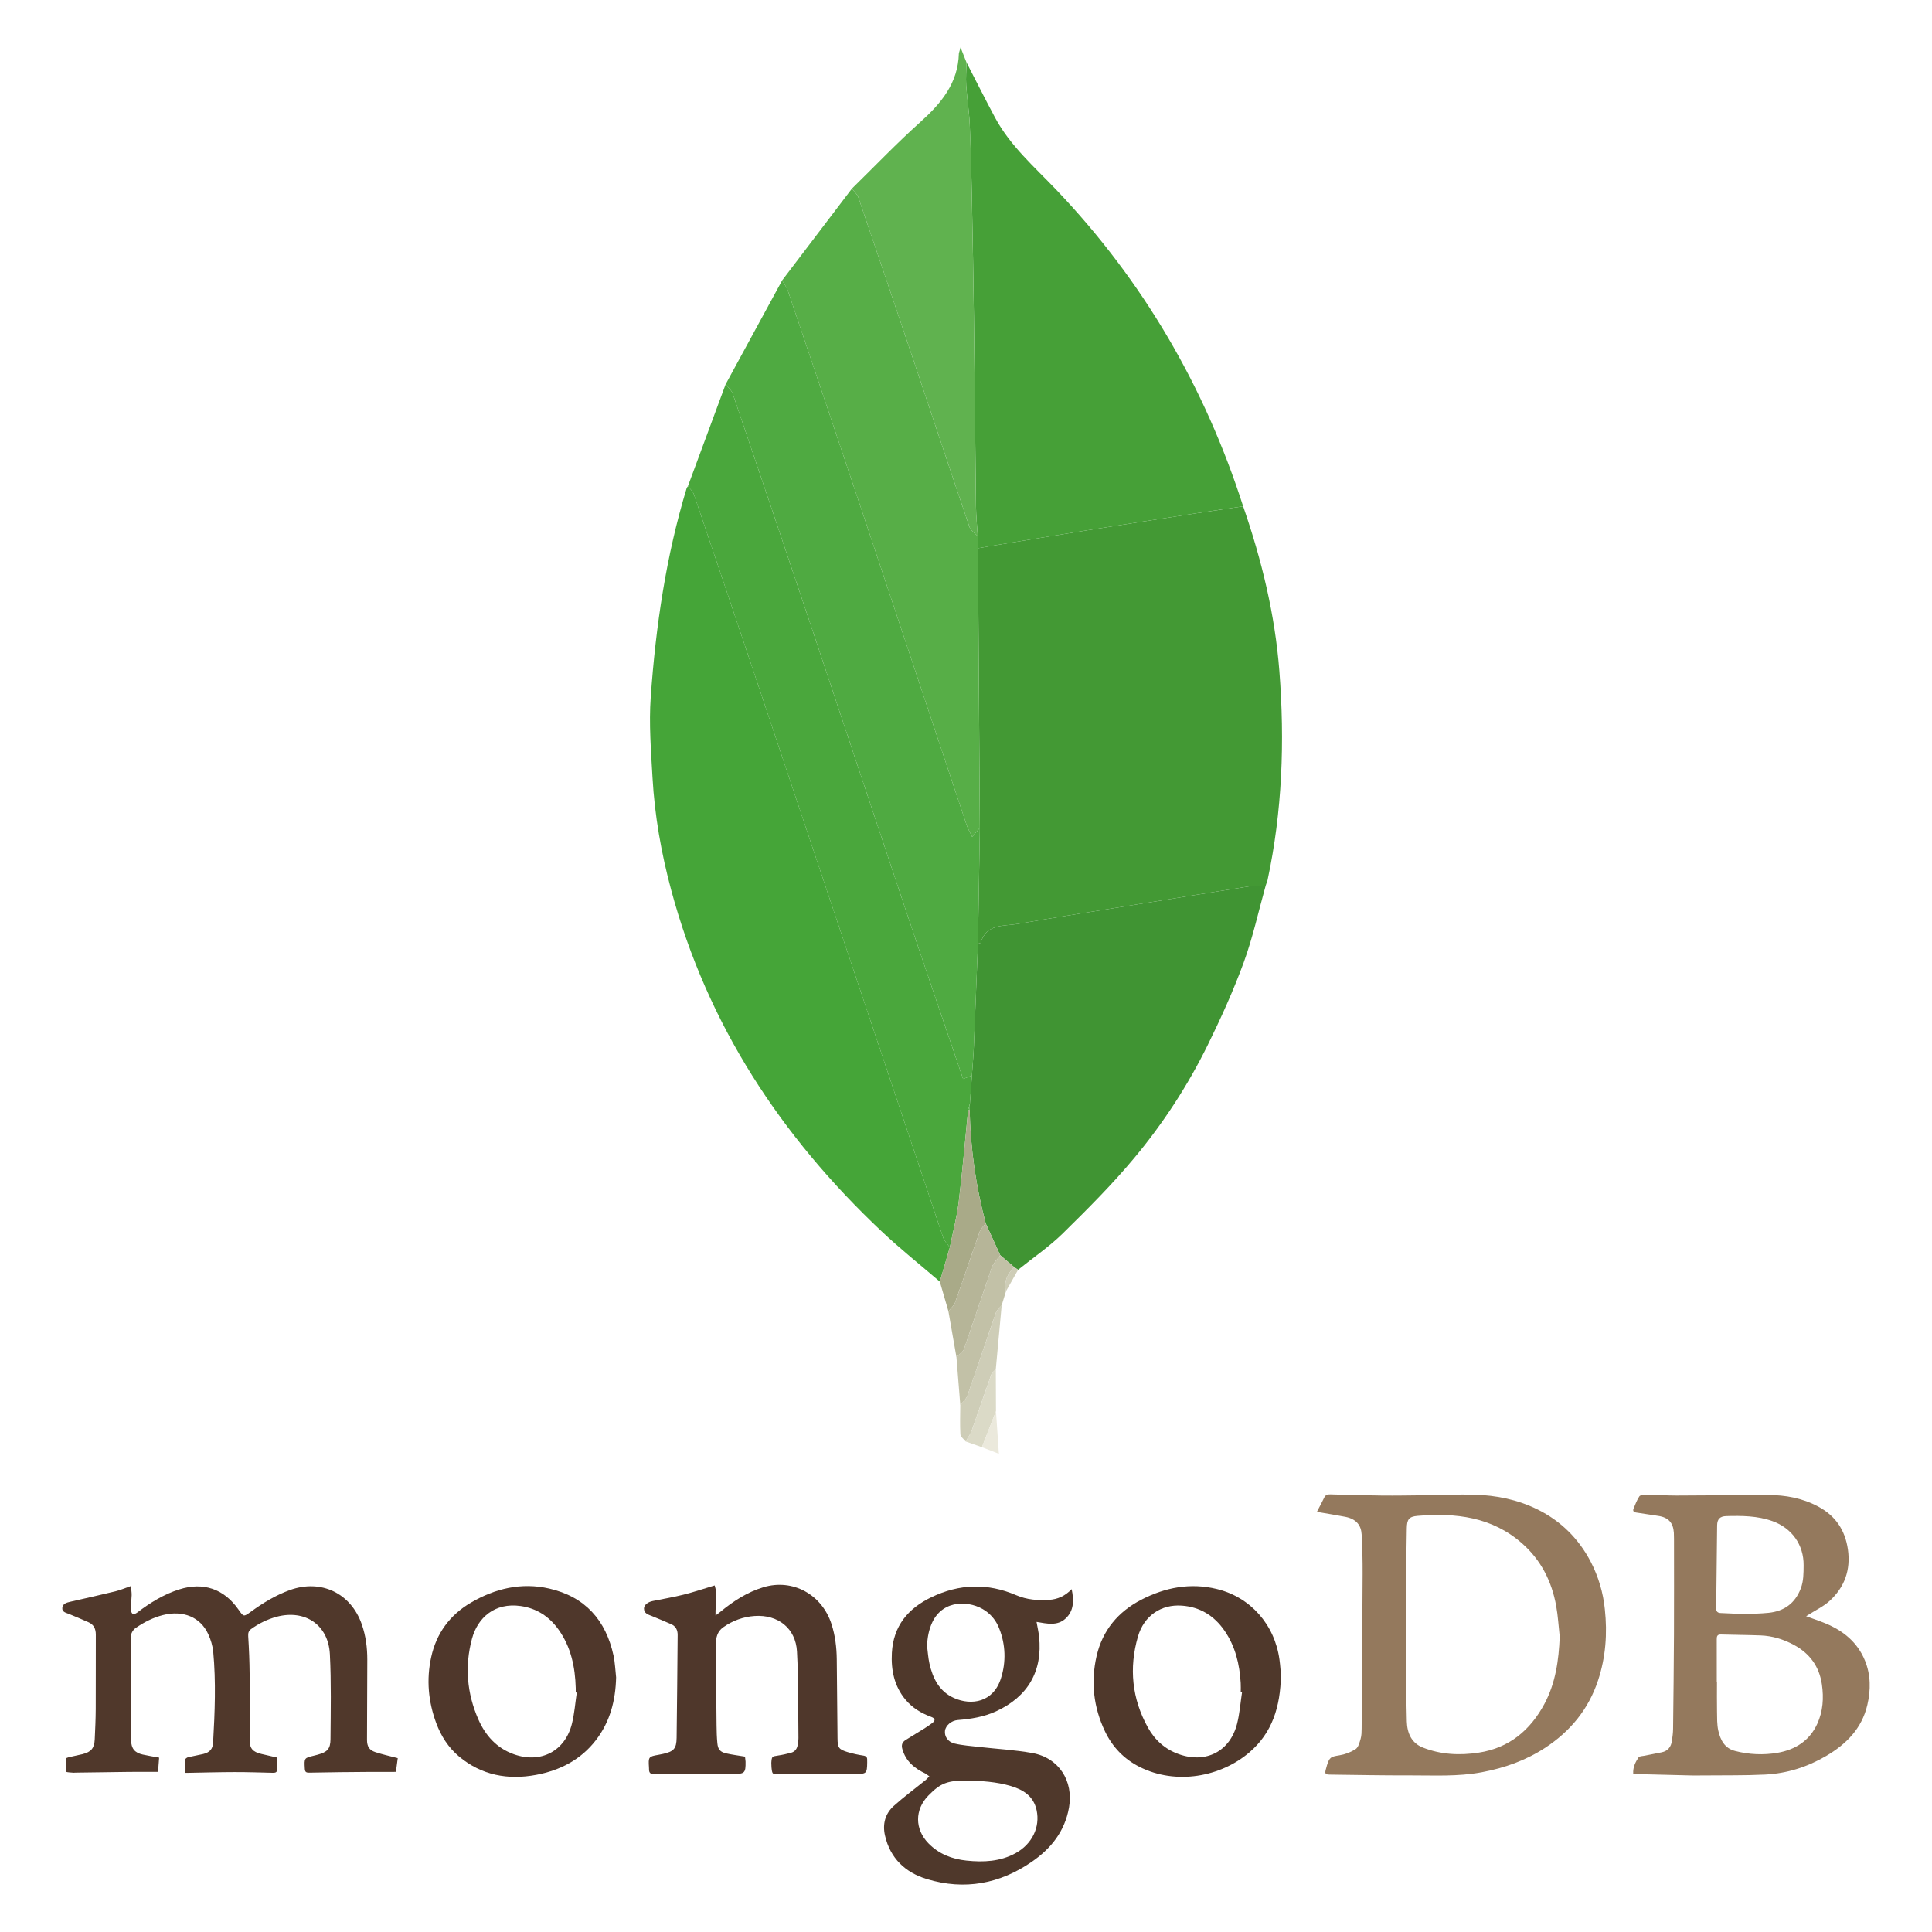
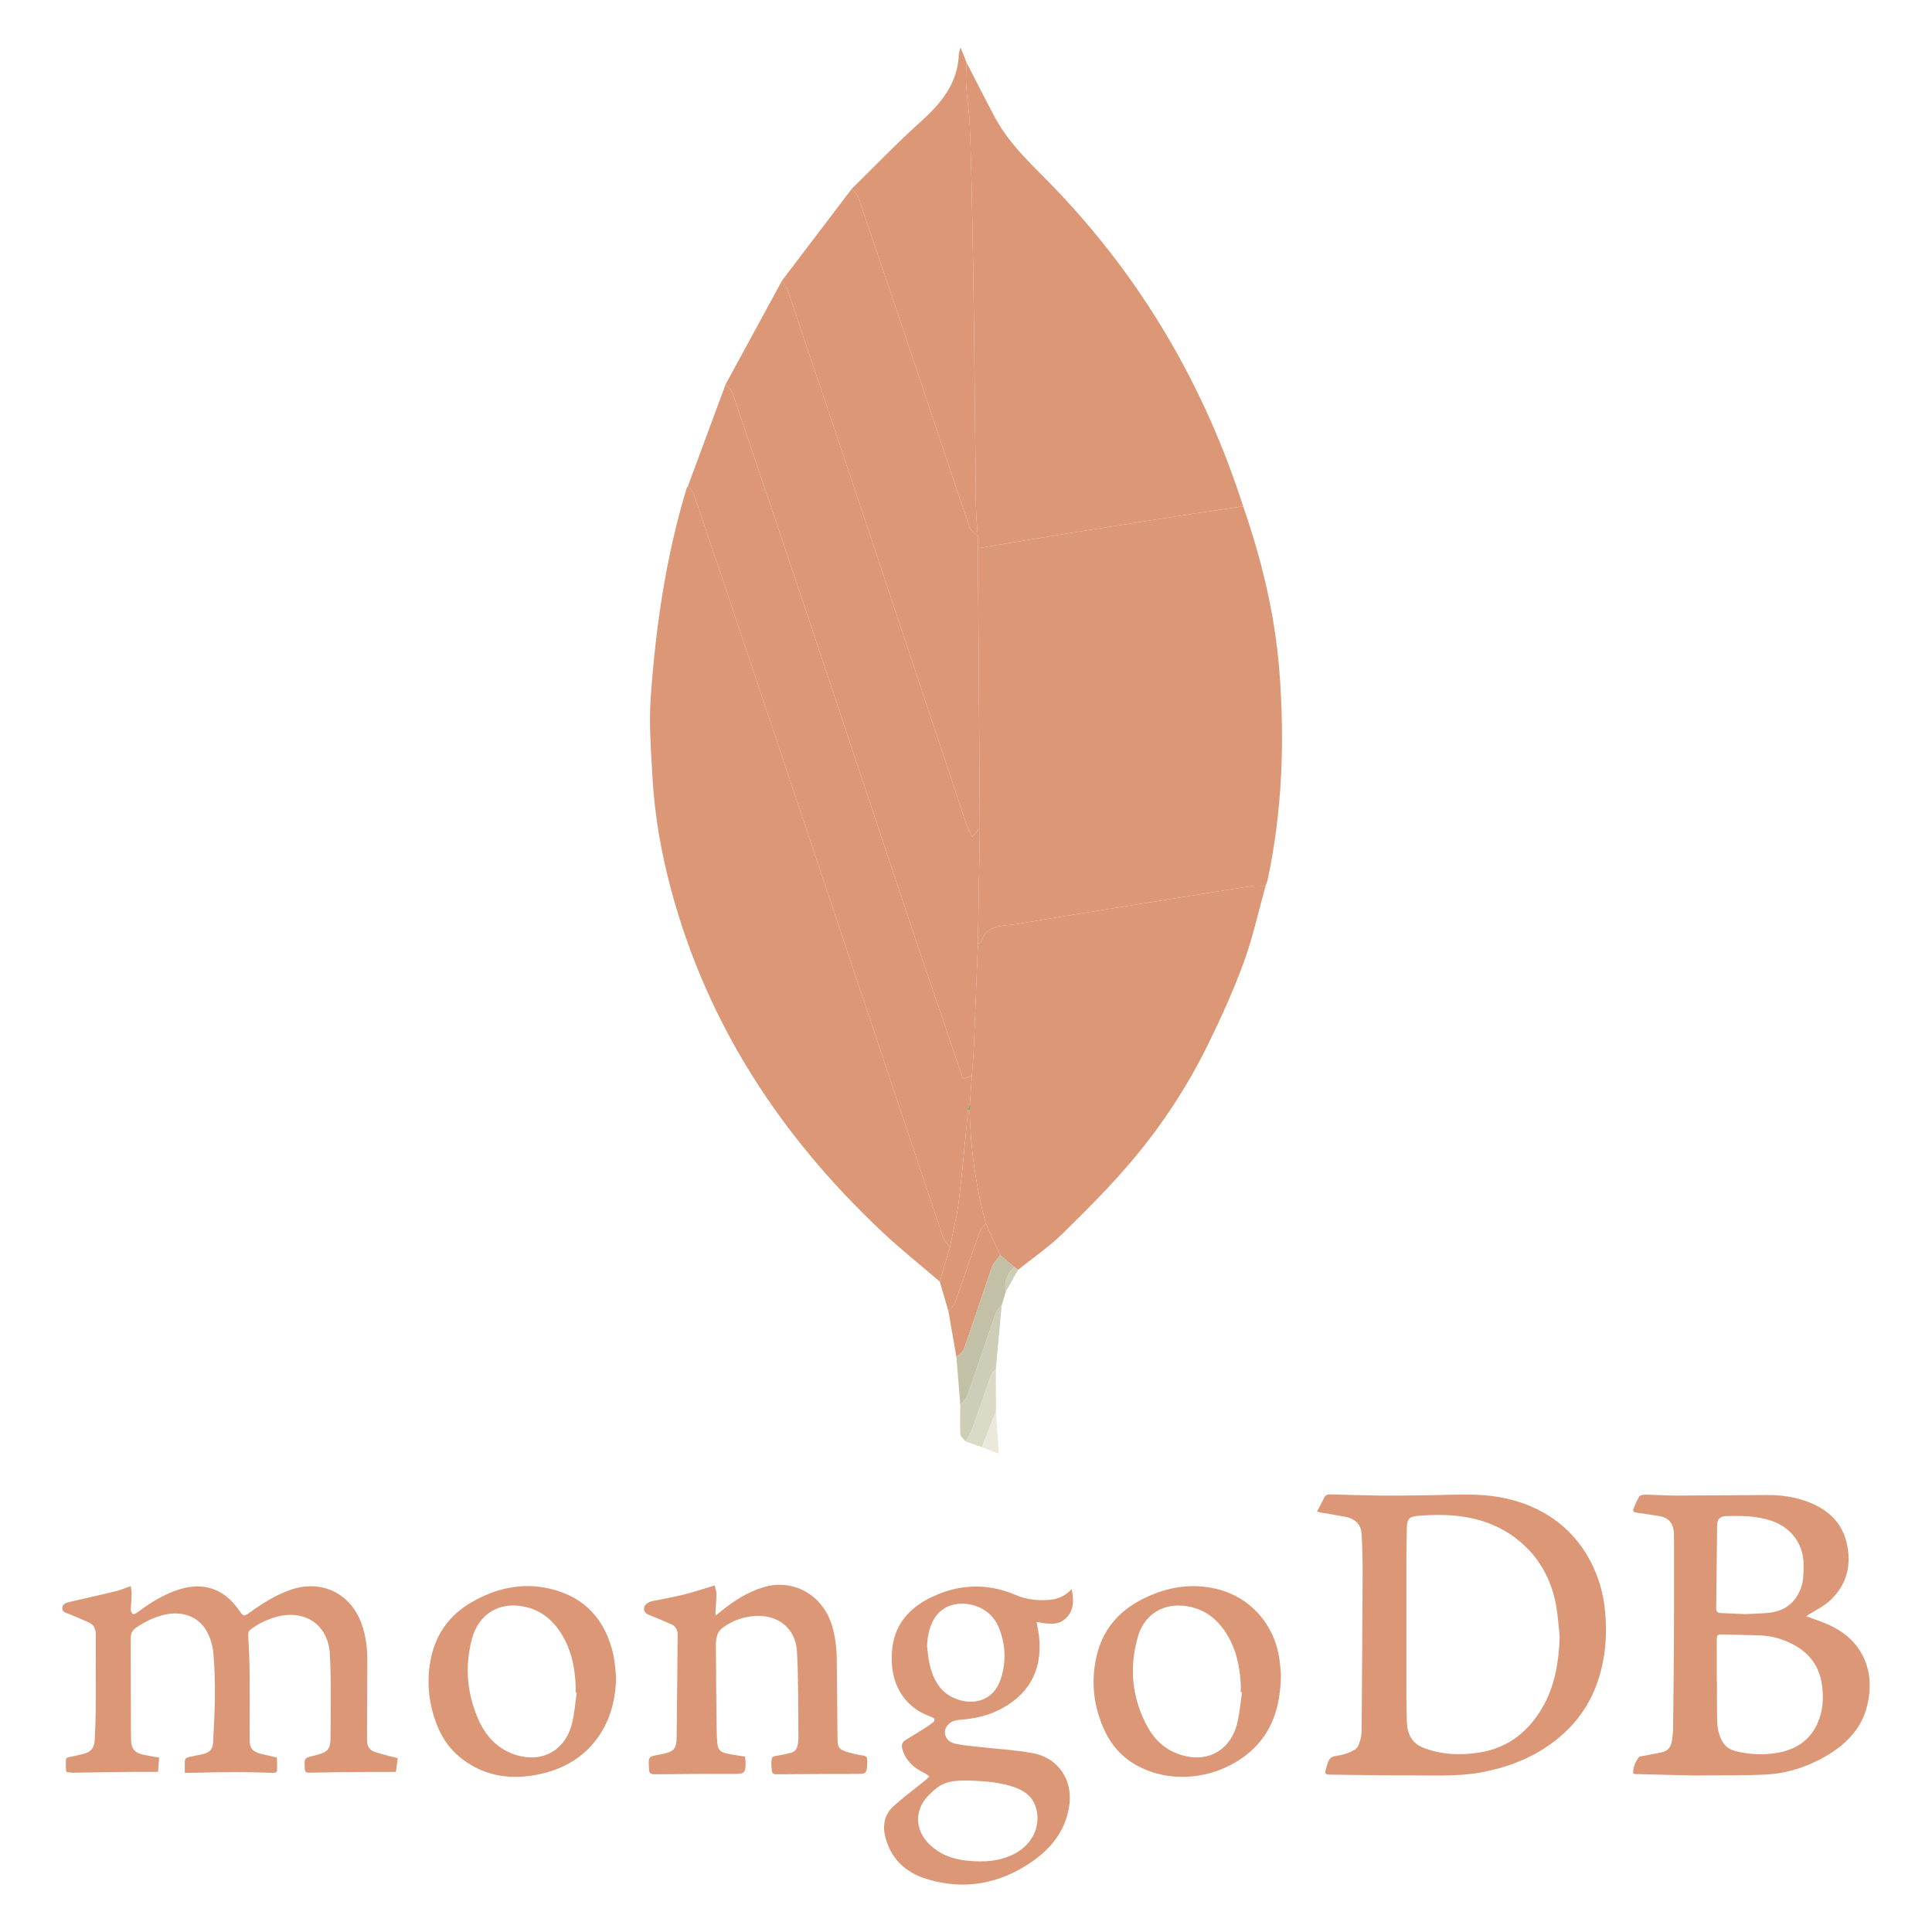
<svg xmlns="http://www.w3.org/2000/svg" viewBox="0 0 128 128">
-   <path fill-rule="evenodd" clip-rule="evenodd" fill="#94795D" d="M87.259 100.139c.169-.325.331-.612.469-.909.087-.19.221-.228.41-.223 1.133.032 2.266.067 3.4.078.963.01 1.928-.008 2.892-.019 1.086-.013 2.172-.07 3.257-.039 1.445.042 2.853.325 4.16.968 1.561.769 2.742 1.94 3.547 3.483a8.71 8.71 0 01.931 3.14c.172 1.608.059 3.179-.451 4.717-.632 1.906-1.832 3.365-3.499 4.458-1.283.841-2.69 1.338-4.198 1.622-1.596.301-3.197.204-4.798.209-1.756.007-3.511-.031-5.267-.051-.307-.003-.351-.061-.27-.354l.075-.27c.171-.538.263-.562.809-.652a2.83 2.83 0 001.087-.413c.184-.122.26-.44.332-.685.062-.214.065-.449.067-.675.025-3.425.051-6.849.065-10.272a44.077 44.077 0 00-.065-2.596c-.034-.605-.357-1.019-1.077-1.162-.56-.111-1.124-.197-1.687-.296l-.189-.059zm16.076 8.293c-.076-.682-.113-1.37-.235-2.042-.292-1.613-.998-3.018-2.238-4.119-2.005-1.779-4.419-2.053-6.949-1.841-.576.048-.7.245-.709.837-.014.84-.028 1.68-.029 2.52-.004 2.664-.004 5.328 0 7.992.001.758.009 1.516.031 2.272.024.774.305 1.429 1.063 1.729 1.195.473 2.452.529 3.706.336 2.003-.307 3.404-1.474 4.344-3.223.744-1.388.954-2.903 1.016-4.461zm4.869 9.071c-.024-.415.146-.758.356-1.073.057-.085.253-.081.388-.108l1.146-.227c.405-.086.618-.358.675-.755.038-.262.074-.527.077-.792a879.6 879.6 0 00.059-6.291c.01-2.1.002-4.2.002-6.3l-.009-.401c-.041-.675-.367-1.025-1.037-1.124l-1.453-.221c-.179-.024-.244-.11-.179-.269.112-.271.219-.552.377-.796.059-.09.258-.125.392-.122.694.01 1.388.062 2.082.061l6.041-.036c1.164-.001 2.288.202 3.332.759 1.149.612 1.792 1.559 1.976 2.849.192 1.355-.219 2.497-1.209 3.404-.407.374-.934.618-1.406.922l-.154.096c.438.161.855.3 1.261.466 1.188.487 2.133 1.248 2.633 2.463.395.959.395 1.959.161 2.953-.364 1.556-1.389 2.591-2.722 3.374-1.251.735-2.605 1.163-4.047 1.235-1.33.067-2.666.042-3.999.057l-.772.004a996.106 996.106 0 01-3.854-.096l-.117-.032zm5.537-6.089h.013c0 .658-.009 1.316.003 1.974.008.426-.007.864.085 1.274.138.613.418 1.166 1.106 1.342a6.671 6.671 0 002.818.124c1.177-.205 2.116-.795 2.631-1.916.382-.833.439-1.716.308-2.618-.174-1.188-.805-2.05-1.854-2.615-.688-.371-1.422-.598-2.204-.628-.876-.033-1.753-.035-2.629-.062-.246-.007-.28.118-.279.32.005.934.002 1.869.002 2.805zm1.865-4.475c.479-.024 1.021-.031 1.56-.085 1.032-.103 1.759-.622 2.138-1.609.193-.501.185-1.017.19-1.538.015-1.357-.777-2.469-2.066-2.929-.995-.355-2.021-.361-3.053-.333-.418.011-.605.194-.611.615l-.062 5.489c-.003.218.091.312.303.319l1.601.071z" />
-   <path fill-rule="evenodd" clip-rule="evenodd" fill="#50382B" d="M10.543 116.448l-.073.944c-.68 0-1.307-.005-1.934.002-1.181.012-2.362.031-3.544.048l-.114.007c-.169-.02-.476-.02-.484-.07-.05-.281-.034-.576-.021-.867.001-.033.116-.075.183-.091l.919-.205c.573-.149.775-.396.802-.988.031-.667.062-1.335.065-2.002.009-1.642-.001-3.282.006-4.924.001-.384-.132-.67-.49-.826a43.787 43.787 0 00-1.285-.546c-.204-.082-.469-.127-.445-.401.024-.279.281-.352.523-.407 1.002-.229 2.005-.452 3.004-.696.322-.079.63-.212 1.015-.346.02.208.057.406.053.604l-.059.941c-.001.106.054.248.133.307.048.037.209-.03.289-.092.854-.65 1.758-1.211 2.789-1.538 1.597-.507 2.968-.037 3.928 1.34.338.485.339.485.808.146.805-.585 1.647-1.101 2.589-1.441 2.068-.747 4.055.201 4.774 2.284.262.756.362 1.537.36 2.335l-.019 5.298c-.001.437.144.686.56.822.467.153.951.258 1.477.396l-.122.911c-.598 0-1.148-.004-1.698.001-1.344.012-2.688.019-4.031.05-.234.006-.295-.052-.307-.271-.039-.701-.045-.7.615-.858l.222-.057c.645-.176.86-.374.865-1.028.015-1.878.054-3.761-.041-5.635-.099-1.944-1.642-2.979-3.526-2.481a5.194 5.194 0 00-1.69.814c-.175.125-.208.269-.194.488.053.828.086 1.657.093 2.486.012 1.451-.006 2.902 0 4.354.002.588.203.813.784.949l.863.199.16.036c.012.276.023.552.01.828-.008.173-.142.188-.292.185-.839-.021-1.679-.049-2.518-.047-1.021.002-2.041.031-3.061.049h-.24c0-.293-.014-.573.01-.852.005-.067.123-.161.204-.182l1.006-.213c.427-.105.631-.324.655-.758.114-2.01.196-4.021.007-6.03a3.695 3.695 0 00-.326-1.145c-.515-1.138-1.674-1.613-3.011-1.271-.635.162-1.208.453-1.75.82a.795.795 0 00-.378.695c0 2.005.007 4.01.013 6.014l.011.773c.012.539.241.823.776.939.344.078.692.131 1.082.203z" />
-   <path fill-rule="evenodd" clip-rule="evenodd" fill="#4F382B" d="M71.001 105.285c.155.754.152 1.432-.402 1.946-.55.511-1.246.339-1.925.225.063.358.133.662.167.97.247 2.289-.738 3.988-2.861 4.959-.802.366-1.653.502-2.522.572-.432.034-.81.364-.851.719-.042.36.184.73.636.838.533.127 1.089.163 1.636.226 1.174.134 2.361.195 3.521.405 1.754.316 2.733 1.847 2.424 3.609-.275 1.568-1.183 2.709-2.449 3.584-2.133 1.478-4.473 1.91-6.965 1.156-1.425-.432-2.43-1.369-2.777-2.885-.174-.759.011-1.446.582-1.961.679-.61 1.418-1.154 2.129-1.73l.23-.231-.264-.185c-.725-.344-1.305-.815-1.53-1.633-.077-.277.003-.459.238-.601.4-.241.798-.486 1.193-.735.186-.116.37-.236.543-.37.236-.18.215-.314-.067-.418-.656-.242-1.239-.593-1.691-1.133-.755-.901-.969-1.974-.907-3.107.097-1.77 1.058-2.936 2.62-3.686 1.857-.891 3.72-.947 5.613-.135.7.3 1.438.364 2.189.312.561-.04 1.051-.252 1.49-.711zm-6.843 12.681c-1.394-.012-1.831.16-2.649.993-.916.934-.911 2.229.003 3.167.694.711 1.56 1.044 2.523 1.144 1.125.116 2.233.069 3.255-.494 1.09-.603 1.632-1.723 1.387-2.851-.203-.931-.889-1.357-1.724-1.602-.95-.278-1.932-.331-2.795-.357zm-2.738-8.908c.051.387.072.779.158 1.158.223.982.65 1.845 1.627 2.282 1.147.515 2.612.294 3.114-1.316a4.853 4.853 0 00-.113-3.274 2.512 2.512 0 00-.91-1.184c-.996-.695-2.793-.787-3.525.749-.238.499-.331 1.03-.351 1.585z" />
-   <path fill-rule="evenodd" clip-rule="evenodd" fill="#4F372B" d="M47.35 105.038c.037.171.111.365.113.56.003.371-.037.742-.058 1.113v.322l.314-.24c.86-.708 1.784-1.311 2.86-1.636 1.942-.585 3.882.478 4.515 2.456.24.752.335 1.525.344 2.311.02 1.746.032 3.492.05 5.238.006.627.078.739.671.92a7.4 7.4 0 001.03.229c.191.03.273.105.263.292l.002.172c-.007.723-.057.756-.758.754-1.678-.003-3.355.007-5.033.021-.5.004-.501.019-.551-.475l-.01-.284c.031-.426.041-.422.46-.484.282-.042.562-.107.837-.179.283-.073.419-.282.457-.562.019-.142.044-.284.043-.426-.024-1.908.007-3.818-.097-5.723-.084-1.541-1.26-2.459-2.807-2.354a4.047 4.047 0 00-2.071.743c-.413.289-.496.706-.494 1.155.008 1.784.025 3.568.044 5.353.004.391.015.782.052 1.17.039.424.188.595.604.687.398.088.804.139 1.229.21l.036.328c.014.765-.066.822-.809.819-1.735-.007-3.47.004-5.204.023-.273.004-.389-.082-.382-.348l-.004-.114c-.045-.689-.025-.715.627-.827l.308-.062c.706-.159.887-.347.897-1.064.033-2.271.045-4.541.068-6.812.003-.326-.12-.579-.424-.714a53.88 53.88 0 00-1.287-.544c-.238-.098-.51-.16-.519-.489-.006-.232.242-.437.581-.506.681-.138 1.368-.253 2.041-.422.67-.167 1.328-.391 2.062-.611z" />
-   <path fill-rule="evenodd" clip-rule="evenodd" fill="#4F382B" d="M84.865 110.97c-.032 2.121-.583 3.836-2.083 5.123-1.9 1.633-4.864 2.188-7.287.967-1.034-.521-1.794-1.32-2.289-2.357-.759-1.595-.949-3.272-.553-4.99.392-1.699 1.421-2.93 2.961-3.727 1.584-.819 3.252-1.139 5.011-.709 2.225.543 3.824 2.357 4.142 4.667.057.405.079.815.098 1.026zm-2.577 1.149l-.086-.01c0-.2.011-.4-.002-.6-.073-1.246-.353-2.433-1.075-3.476-.685-.988-1.618-1.571-2.832-1.656-1.359-.096-2.501.664-2.902 2.052-.602 2.084-.398 4.115.66 6.024.461.832 1.144 1.446 2.059 1.769 1.793.631 3.383-.186 3.85-2.022.172-.678.222-1.387.328-2.081z" />
-   <path fill-rule="evenodd" clip-rule="evenodd" fill="#4F372B" d="M40.819 111.134c-.037 1.522-.396 2.929-1.336 4.152-1.007 1.31-2.391 2.01-3.965 2.305-1.861.348-3.609.032-5.104-1.217-.71-.594-1.195-1.355-1.515-2.221-.525-1.42-.656-2.875-.333-4.358.345-1.587 1.241-2.8 2.63-3.614 1.606-.939 3.339-1.358 5.19-.936 2.38.544 3.754 2.095 4.262 4.443.102.474.116.964.171 1.446zm-2.606 1.004l-.069-.01v-.286c-.039-1.396-.312-2.726-1.145-3.886-.617-.861-1.443-1.401-2.502-1.552-1.726-.246-2.854.778-3.228 2.169-.488 1.817-.335 3.612.42 5.335.471 1.074 1.215 1.911 2.358 2.317 1.782.633 3.396-.205 3.847-2.034.166-.669.216-1.367.319-2.053z" />
-   <path fill-rule="evenodd" clip-rule="evenodd" fill="#439934" d="M82.362 33.544c1.227 3.547 2.109 7.168 2.4 10.92.36 4.656.196 9.28-.786 13.859l-.126.366c-.308.001-.622-.038-.923.009-2.543.4-5.083.814-7.624 1.226-2.627.426-5.256.835-7.878 1.289-.929.16-2.079-.031-2.454 1.253l-.18.061.127-7.678-.129-18.526 1.224-.21c2.001-.327 4.002-.66 6.006-.979 2.39-.379 4.782-.749 7.174-1.119 1.056-.162 2.113-.313 3.169-.471z" />
-   <path fill-rule="evenodd" clip-rule="evenodd" fill="#45A538" d="M62.265 84.911c-1.291-1.11-2.627-2.171-3.864-3.339-6.658-6.28-11.529-13.673-13.928-22.586-.661-2.452-1.101-4.945-1.243-7.479-.1-1.774-.243-3.563-.117-5.328.333-4.693 1.012-9.341 2.388-13.862l.076-.105c.134.178.326.336.394.537 1.344 3.956 2.677 7.916 4.004 11.879 4.169 12.451 8.333 24.905 12.509 37.354.082.243.293.442.445.661l-.664 2.268z" />
-   <path fill-rule="evenodd" clip-rule="evenodd" fill="#46A037" d="M82.362 33.544c-1.057.157-2.114.309-3.169.471-2.392.37-4.784.74-7.174 1.119-2.003.318-4.004.651-6.006.979l-1.224.21-.01-.798c-.041-.656-.109-1.312-.118-1.968l-.137-12.554c-.032-2.619-.08-5.238-.133-7.856a198.423 198.423 0 00-.141-4.88c-.04-.873-.181-1.742-.237-2.615-.033-.502.011-1.008.022-1.512.624 1.209 1.235 2.427 1.876 3.627 1.013 1.897 2.628 3.295 4.083 4.82 5.746 6.031 9.825 13.039 12.368 20.957z" />
-   <path fill-rule="evenodd" clip-rule="evenodd" fill="#409433" d="M64.792 62.527l.18-.061c.375-1.284 1.525-1.093 2.454-1.253 2.622-.454 5.251-.863 7.878-1.289 2.541-.411 5.081-.825 7.624-1.226.301-.047.615-.008.923-.009-.475 1.696-.849 3.429-1.452 5.078-.685 1.87-1.513 3.696-2.392 5.486a37.595 37.595 0 01-4.853 7.458c-1.466 1.762-3.1 3.393-4.737 5.002-.906.889-1.972 1.614-2.966 2.414l-.258-.176-.927-.792-.959-2.104a31.65 31.65 0 01-1.065-7.516l.018-.428.131-1.854c.043-.633.101-1.265.128-1.898.096-2.276.182-4.554.273-6.832z" />
-   <path fill-rule="evenodd" clip-rule="evenodd" fill="#4FAA41" d="M64.792 62.527c-.09 2.278-.176 4.557-.273 6.835-.027.634-.084 1.266-.128 1.898l-.584.221c-1.298-3.821-2.597-7.602-3.867-11.392-2.101-6.271-4.176-12.551-6.274-18.824a3423.013 3423.013 0 00-5.118-15.176c-.081-.236-.311-.422-.471-.631l3.74-6.877c.129.223.298.432.379.672 1.73 5.12 3.457 10.241 5.169 15.367 2.228 6.67 4.441 13.343 6.667 20.014.089.266.235.512.375.811l.512-.596-.127 7.678z" />
-   <path fill-rule="evenodd" clip-rule="evenodd" fill="#4AA73C" d="M48.076 25.458c.161.209.391.395.471.631a3379.774 3379.774 0 015.118 15.176c2.098 6.273 4.173 12.553 6.274 18.824 1.27 3.79 2.569 7.57 3.867 11.392l.584-.221-.131 1.854-.119.427c-.203 2.029-.374 4.062-.622 6.087-.124 1.015-.389 2.011-.59 3.015-.151-.219-.363-.418-.445-.661-4.177-12.449-8.34-24.903-12.509-37.354a3010.791 3010.791 0 00-4.004-11.879c-.068-.201-.26-.359-.394-.537l2.5-6.754z" />
-   <path fill-rule="evenodd" clip-rule="evenodd" fill="#57AE47" d="M64.918 54.849l-.512.596c-.14-.299-.286-.545-.375-.811-2.226-6.671-4.439-13.344-6.667-20.014a4618.057 4618.057 0 00-5.169-15.367c-.081-.24-.25-.449-.379-.672l4.625-6.084c.146.194.354.367.429.586 1.284 3.76 2.556 7.523 3.822 11.289 1.182 3.518 2.346 7.04 3.542 10.552.08.235.359.401.545.601l.01.798.129 18.526z" />
-   <path fill-rule="evenodd" clip-rule="evenodd" fill="#60B24F" d="M64.779 35.525c-.187-.199-.465-.365-.545-.601-1.195-3.512-2.36-7.034-3.542-10.552a2495.581 2495.581 0 00-3.822-11.289c-.075-.219-.283-.392-.429-.586 1.504-1.473 2.961-2.999 4.526-4.404 1.391-1.248 2.509-2.586 2.561-4.559l.11-.393.396.998c-.01.504-.055 1.01-.022 1.512.057.873.198 1.742.237 2.615.073 1.625.108 3.253.141 4.88.053 2.618.101 5.237.133 7.856l.137 12.554c.01.657.079 1.313.119 1.969z" />
-   <path fill-rule="evenodd" clip-rule="evenodd" fill="#A9AA88" d="M62.929 82.642c.201-1.004.466-2 .59-3.015.248-2.024.419-4.058.622-6.087l.051-.008.05.009a31.65 31.65 0 001.065 7.516c-.135.178-.324.335-.396.535-.555 1.566-1.079 3.145-1.637 4.71-.076.214-.29.381-.439.568l-.571-1.96.665-2.268z" />
-   <path fill-rule="evenodd" clip-rule="evenodd" fill="#B6B598" d="M62.835 86.871c.149-.188.363-.354.439-.568.558-1.565 1.082-3.144 1.637-4.71.071-.2.261-.357.396-.535l.959 2.104c-.189.268-.451.511-.556.81l-1.836 5.392c-.076.217-.333.369-.507.552l-.532-3.045z" />
+   <path fill-rule="evenodd" clip-rule="evenodd" fill="#DC9777" d="M87.259 100.139c.169-.325.331-.612.469-.909.087-.19.221-.228.41-.223 1.133.032 2.266.067 3.4.078.963.01 1.928-.008 2.892-.019 1.086-.013 2.172-.07 3.257-.039 1.445.042 2.853.325 4.16.968 1.561.769 2.742 1.94 3.547 3.483a8.71 8.71 0 01.931 3.14c.172 1.608.059 3.179-.451 4.717-.632 1.906-1.832 3.365-3.499 4.458-1.283.841-2.69 1.338-4.198 1.622-1.596.301-3.197.204-4.798.209-1.756.007-3.511-.031-5.267-.051-.307-.003-.351-.061-.27-.354l.075-.27c.171-.538.263-.562.809-.652a2.83 2.83 0 001.087-.413c.184-.122.26-.44.332-.685.062-.214.065-.449.067-.675.025-3.425.051-6.849.065-10.272a44.077 44.077 0 00-.065-2.596c-.034-.605-.357-1.019-1.077-1.162-.56-.111-1.124-.197-1.687-.296l-.189-.059zm16.076 8.293c-.076-.682-.113-1.37-.235-2.042-.292-1.613-.998-3.018-2.238-4.119-2.005-1.779-4.419-2.053-6.949-1.841-.576.048-.7.245-.709.837-.014.84-.028 1.68-.029 2.52-.004 2.664-.004 5.328 0 7.992.001.758.009 1.516.031 2.272.024.774.305 1.429 1.063 1.729 1.195.473 2.452.529 3.706.336 2.003-.307 3.404-1.474 4.344-3.223.744-1.388.954-2.903 1.016-4.461zm4.869 9.071c-.024-.415.146-.758.356-1.073.057-.085.253-.081.388-.108l1.146-.227c.405-.086.618-.358.675-.755.038-.262.074-.527.077-.792a879.6 879.6 0 00.059-6.291c.01-2.1.002-4.2.002-6.3l-.009-.401c-.041-.675-.367-1.025-1.037-1.124l-1.453-.221c-.179-.024-.244-.11-.179-.269.112-.271.219-.552.377-.796.059-.09.258-.125.392-.122.694.01 1.388.062 2.082.061l6.041-.036c1.164-.001 2.288.202 3.332.759 1.149.612 1.792 1.559 1.976 2.849.192 1.355-.219 2.497-1.209 3.404-.407.374-.934.618-1.406.922l-.154.096c.438.161.855.3 1.261.466 1.188.487 2.133 1.248 2.633 2.463.395.959.395 1.959.161 2.953-.364 1.556-1.389 2.591-2.722 3.374-1.251.735-2.605 1.163-4.047 1.235-1.33.067-2.666.042-3.999.057l-.772.004a996.106 996.106 0 01-3.854-.096l-.117-.032zm5.537-6.089h.013c0 .658-.009 1.316.003 1.974.008.426-.007.864.085 1.274.138.613.418 1.166 1.106 1.342a6.671 6.671 0 002.818.124c1.177-.205 2.116-.795 2.631-1.916.382-.833.439-1.716.308-2.618-.174-1.188-.805-2.05-1.854-2.615-.688-.371-1.422-.598-2.204-.628-.876-.033-1.753-.035-2.629-.062-.246-.007-.28.118-.279.32.005.934.002 1.869.002 2.805zm1.865-4.475c.479-.024 1.021-.031 1.56-.085 1.032-.103 1.759-.622 2.138-1.609.193-.501.185-1.017.19-1.538.015-1.357-.777-2.469-2.066-2.929-.995-.355-2.021-.361-3.053-.333-.418.011-.605.194-.611.615l-.062 5.489c-.003.218.091.312.303.319l1.601.071z" />
+   <path fill-rule="evenodd" clip-rule="evenodd" fill="#DC9777" d="M10.543 116.448l-.073.944c-.68 0-1.307-.005-1.934.002-1.181.012-2.362.031-3.544.048l-.114.007c-.169-.02-.476-.02-.484-.07-.05-.281-.034-.576-.021-.867.001-.033.116-.075.183-.091l.919-.205c.573-.149.775-.396.802-.988.031-.667.062-1.335.065-2.002.009-1.642-.001-3.282.006-4.924.001-.384-.132-.67-.49-.826a43.787 43.787 0 00-1.285-.546c-.204-.082-.469-.127-.445-.401.024-.279.281-.352.523-.407 1.002-.229 2.005-.452 3.004-.696.322-.079.63-.212 1.015-.346.02.208.057.406.053.604l-.059.941c-.001.106.054.248.133.307.048.037.209-.03.289-.092.854-.65 1.758-1.211 2.789-1.538 1.597-.507 2.968-.037 3.928 1.34.338.485.339.485.808.146.805-.585 1.647-1.101 2.589-1.441 2.068-.747 4.055.201 4.774 2.284.262.756.362 1.537.36 2.335l-.019 5.298c-.001.437.144.686.56.822.467.153.951.258 1.477.396l-.122.911c-.598 0-1.148-.004-1.698.001-1.344.012-2.688.019-4.031.05-.234.006-.295-.052-.307-.271-.039-.701-.045-.7.615-.858l.222-.057c.645-.176.86-.374.865-1.028.015-1.878.054-3.761-.041-5.635-.099-1.944-1.642-2.979-3.526-2.481a5.194 5.194 0 00-1.69.814c-.175.125-.208.269-.194.488.053.828.086 1.657.093 2.486.012 1.451-.006 2.902 0 4.354.002.588.203.813.784.949l.863.199.16.036c.012.276.023.552.01.828-.008.173-.142.188-.292.185-.839-.021-1.679-.049-2.518-.047-1.021.002-2.041.031-3.061.049h-.24c0-.293-.014-.573.01-.852.005-.067.123-.161.204-.182l1.006-.213c.427-.105.631-.324.655-.758.114-2.01.196-4.021.007-6.03a3.695 3.695 0 00-.326-1.145c-.515-1.138-1.674-1.613-3.011-1.271-.635.162-1.208.453-1.75.82a.795.795 0 00-.378.695c0 2.005.007 4.01.013 6.014l.011.773c.012.539.241.823.776.939.344.078.692.131 1.082.203z" />
+   <path fill-rule="evenodd" clip-rule="evenodd" fill="#DC9777" d="M71.001 105.285c.155.754.152 1.432-.402 1.946-.55.511-1.246.339-1.925.225.063.358.133.662.167.97.247 2.289-.738 3.988-2.861 4.959-.802.366-1.653.502-2.522.572-.432.034-.81.364-.851.719-.042.36.184.73.636.838.533.127 1.089.163 1.636.226 1.174.134 2.361.195 3.521.405 1.754.316 2.733 1.847 2.424 3.609-.275 1.568-1.183 2.709-2.449 3.584-2.133 1.478-4.473 1.91-6.965 1.156-1.425-.432-2.43-1.369-2.777-2.885-.174-.759.011-1.446.582-1.961.679-.61 1.418-1.154 2.129-1.73l.23-.231-.264-.185c-.725-.344-1.305-.815-1.53-1.633-.077-.277.003-.459.238-.601.4-.241.798-.486 1.193-.735.186-.116.37-.236.543-.37.236-.18.215-.314-.067-.418-.656-.242-1.239-.593-1.691-1.133-.755-.901-.969-1.974-.907-3.107.097-1.77 1.058-2.936 2.62-3.686 1.857-.891 3.72-.947 5.613-.135.7.3 1.438.364 2.189.312.561-.04 1.051-.252 1.49-.711zm-6.843 12.681c-1.394-.012-1.831.16-2.649.993-.916.934-.911 2.229.003 3.167.694.711 1.56 1.044 2.523 1.144 1.125.116 2.233.069 3.255-.494 1.09-.603 1.632-1.723 1.387-2.851-.203-.931-.889-1.357-1.724-1.602-.95-.278-1.932-.331-2.795-.357zm-2.738-8.908c.051.387.072.779.158 1.158.223.982.65 1.845 1.627 2.282 1.147.515 2.612.294 3.114-1.316a4.853 4.853 0 00-.113-3.274 2.512 2.512 0 00-.91-1.184c-.996-.695-2.793-.787-3.525.749-.238.499-.331 1.03-.351 1.585z" />
+   <path fill-rule="evenodd" clip-rule="evenodd" fill="#DC9777" d="M47.35 105.038c.037.171.111.365.113.56.003.371-.037.742-.058 1.113v.322l.314-.24c.86-.708 1.784-1.311 2.86-1.636 1.942-.585 3.882.478 4.515 2.456.24.752.335 1.525.344 2.311.02 1.746.032 3.492.05 5.238.006.627.078.739.671.92a7.4 7.4 0 001.03.229c.191.03.273.105.263.292l.002.172c-.007.723-.057.756-.758.754-1.678-.003-3.355.007-5.033.021-.5.004-.501.019-.551-.475l-.01-.284c.031-.426.041-.422.46-.484.282-.042.562-.107.837-.179.283-.073.419-.282.457-.562.019-.142.044-.284.043-.426-.024-1.908.007-3.818-.097-5.723-.084-1.541-1.26-2.459-2.807-2.354a4.047 4.047 0 00-2.071.743c-.413.289-.496.706-.494 1.155.008 1.784.025 3.568.044 5.353.004.391.015.782.052 1.17.039.424.188.595.604.687.398.088.804.139 1.229.21l.036.328c.014.765-.066.822-.809.819-1.735-.007-3.47.004-5.204.023-.273.004-.389-.082-.382-.348l-.004-.114c-.045-.689-.025-.715.627-.827l.308-.062c.706-.159.887-.347.897-1.064.033-2.271.045-4.541.068-6.812.003-.326-.12-.579-.424-.714a53.88 53.88 0 00-1.287-.544c-.238-.098-.51-.16-.519-.489-.006-.232.242-.437.581-.506.681-.138 1.368-.253 2.041-.422.67-.167 1.328-.391 2.062-.611z" />
+   <path fill-rule="evenodd" clip-rule="evenodd" fill="#DC9777" d="M84.865 110.97c-.032 2.121-.583 3.836-2.083 5.123-1.9 1.633-4.864 2.188-7.287.967-1.034-.521-1.794-1.32-2.289-2.357-.759-1.595-.949-3.272-.553-4.99.392-1.699 1.421-2.93 2.961-3.727 1.584-.819 3.252-1.139 5.011-.709 2.225.543 3.824 2.357 4.142 4.667.057.405.079.815.098 1.026zm-2.577 1.149l-.086-.01c0-.2.011-.4-.002-.6-.073-1.246-.353-2.433-1.075-3.476-.685-.988-1.618-1.571-2.832-1.656-1.359-.096-2.501.664-2.902 2.052-.602 2.084-.398 4.115.66 6.024.461.832 1.144 1.446 2.059 1.769 1.793.631 3.383-.186 3.85-2.022.172-.678.222-1.387.328-2.081z" />
+   <path fill-rule="evenodd" clip-rule="evenodd" fill="#DC9777" d="M40.819 111.134c-.037 1.522-.396 2.929-1.336 4.152-1.007 1.31-2.391 2.01-3.965 2.305-1.861.348-3.609.032-5.104-1.217-.71-.594-1.195-1.355-1.515-2.221-.525-1.42-.656-2.875-.333-4.358.345-1.587 1.241-2.8 2.63-3.614 1.606-.939 3.339-1.358 5.19-.936 2.38.544 3.754 2.095 4.262 4.443.102.474.116.964.171 1.446zm-2.606 1.004l-.069-.01v-.286c-.039-1.396-.312-2.726-1.145-3.886-.617-.861-1.443-1.401-2.502-1.552-1.726-.246-2.854.778-3.228 2.169-.488 1.817-.335 3.612.42 5.335.471 1.074 1.215 1.911 2.358 2.317 1.782.633 3.396-.205 3.847-2.034.166-.669.216-1.367.319-2.053z" />
+   <path fill-rule="evenodd" clip-rule="evenodd" fill="#DC9777" d="M82.362 33.544c1.227 3.547 2.109 7.168 2.4 10.92.36 4.656.196 9.28-.786 13.859l-.126.366c-.308.001-.622-.038-.923.009-2.543.4-5.083.814-7.624 1.226-2.627.426-5.256.835-7.878 1.289-.929.16-2.079-.031-2.454 1.253l-.18.061.127-7.678-.129-18.526 1.224-.21c2.001-.327 4.002-.66 6.006-.979 2.39-.379 4.782-.749 7.174-1.119 1.056-.162 2.113-.313 3.169-.471z" />
+   <path fill-rule="evenodd" clip-rule="evenodd" fill="#DC9777" d="M62.265 84.911c-1.291-1.11-2.627-2.171-3.864-3.339-6.658-6.28-11.529-13.673-13.928-22.586-.661-2.452-1.101-4.945-1.243-7.479-.1-1.774-.243-3.563-.117-5.328.333-4.693 1.012-9.341 2.388-13.862l.076-.105c.134.178.326.336.394.537 1.344 3.956 2.677 7.916 4.004 11.879 4.169 12.451 8.333 24.905 12.509 37.354.082.243.293.442.445.661l-.664 2.268z" />
+   <path fill-rule="evenodd" clip-rule="evenodd" fill="#DC9777" d="M82.362 33.544c-1.057.157-2.114.309-3.169.471-2.392.37-4.784.74-7.174 1.119-2.003.318-4.004.651-6.006.979l-1.224.21-.01-.798c-.041-.656-.109-1.312-.118-1.968l-.137-12.554c-.032-2.619-.08-5.238-.133-7.856a198.423 198.423 0 00-.141-4.88c-.04-.873-.181-1.742-.237-2.615-.033-.502.011-1.008.022-1.512.624 1.209 1.235 2.427 1.876 3.627 1.013 1.897 2.628 3.295 4.083 4.82 5.746 6.031 9.825 13.039 12.368 20.957z" />
+   <path fill-rule="evenodd" clip-rule="evenodd" fill="#DC9777" d="M64.792 62.527l.18-.061c.375-1.284 1.525-1.093 2.454-1.253 2.622-.454 5.251-.863 7.878-1.289 2.541-.411 5.081-.825 7.624-1.226.301-.047.615-.008.923-.009-.475 1.696-.849 3.429-1.452 5.078-.685 1.87-1.513 3.696-2.392 5.486a37.595 37.595 0 01-4.853 7.458c-1.466 1.762-3.1 3.393-4.737 5.002-.906.889-1.972 1.614-2.966 2.414l-.258-.176-.927-.792-.959-2.104a31.65 31.65 0 01-1.065-7.516l.018-.428.131-1.854c.043-.633.101-1.265.128-1.898.096-2.276.182-4.554.273-6.832z" />
+   <path fill-rule="evenodd" clip-rule="evenodd" fill="#DC9777" d="M64.792 62.527c-.09 2.278-.176 4.557-.273 6.835-.027.634-.084 1.266-.128 1.898l-.584.221c-1.298-3.821-2.597-7.602-3.867-11.392-2.101-6.271-4.176-12.551-6.274-18.824a3423.013 3423.013 0 00-5.118-15.176c-.081-.236-.311-.422-.471-.631l3.74-6.877c.129.223.298.432.379.672 1.73 5.12 3.457 10.241 5.169 15.367 2.228 6.67 4.441 13.343 6.667 20.014.089.266.235.512.375.811l.512-.596-.127 7.678z" />
+   <path fill-rule="evenodd" clip-rule="evenodd" fill="#DC9777" d="M48.076 25.458c.161.209.391.395.471.631a3379.774 3379.774 0 015.118 15.176c2.098 6.273 4.173 12.553 6.274 18.824 1.27 3.79 2.569 7.57 3.867 11.392l.584-.221-.131 1.854-.119.427c-.203 2.029-.374 4.062-.622 6.087-.124 1.015-.389 2.011-.59 3.015-.151-.219-.363-.418-.445-.661-4.177-12.449-8.34-24.903-12.509-37.354a3010.791 3010.791 0 00-4.004-11.879c-.068-.201-.26-.359-.394-.537l2.5-6.754z" />
+   <path fill-rule="evenodd" clip-rule="evenodd" fill="#DC9777" d="M64.918 54.849l-.512.596c-.14-.299-.286-.545-.375-.811-2.226-6.671-4.439-13.344-6.667-20.014a4618.057 4618.057 0 00-5.169-15.367c-.081-.24-.25-.449-.379-.672l4.625-6.084c.146.194.354.367.429.586 1.284 3.76 2.556 7.523 3.822 11.289 1.182 3.518 2.346 7.04 3.542 10.552.08.235.359.401.545.601l.01.798.129 18.526z" />
+   <path fill-rule="evenodd" clip-rule="evenodd" fill="#DC9777" d="M64.779 35.525c-.187-.199-.465-.365-.545-.601-1.195-3.512-2.36-7.034-3.542-10.552a2495.581 2495.581 0 00-3.822-11.289c-.075-.219-.283-.392-.429-.586 1.504-1.473 2.961-2.999 4.526-4.404 1.391-1.248 2.509-2.586 2.561-4.559l.11-.393.396.998c-.01.504-.055 1.01-.022 1.512.057.873.198 1.742.237 2.615.073 1.625.108 3.253.141 4.88.053 2.618.101 5.237.133 7.856l.137 12.554c.01.657.079 1.313.119 1.969z" />
+   <path fill-rule="evenodd" clip-rule="evenodd" fill="#DC9777" d="M62.929 82.642c.201-1.004.466-2 .59-3.015.248-2.024.419-4.058.622-6.087l.051-.008.05.009a31.65 31.65 0 001.065 7.516c-.135.178-.324.335-.396.535-.555 1.566-1.079 3.145-1.637 4.71-.076.214-.29.381-.439.568l-.571-1.96.665-2.268z" />
+   <path fill-rule="evenodd" clip-rule="evenodd" fill="#DC9777" d="M62.835 86.871c.149-.188.363-.354.439-.568.558-1.565 1.082-3.144 1.637-4.71.071-.2.261-.357.396-.535l.959 2.104c-.189.268-.451.511-.556.81l-1.836 5.392c-.076.217-.333.369-.507.552l-.532-3.045z" />
  <path fill-rule="evenodd" clip-rule="evenodd" fill="#C2C1A7" d="M63.367 89.915c.173-.183.431-.335.507-.552l1.836-5.392c.104-.299.367-.542.556-.81l.928.791c-.448.443-.697.955-.547 1.602l-.282.923c-.128.158-.314.296-.377.477-.641 1.836-1.252 3.682-1.898 5.517-.082.232-.309.415-.468.621l-.255-3.177z" />
  <path fill-rule="evenodd" clip-rule="evenodd" fill="#CECDB7" d="M63.621 93.091c.16-.206.387-.389.468-.621.646-1.835 1.258-3.681 1.898-5.517.063-.181.249-.318.377-.477l-.389 4.236c-.104.12-.254.225-.304.364l-1.294 3.708c-.091.253-.265.479-.401.716-.121-.158-.337-.311-.347-.475-.038-.642-.011-1.289-.008-1.934z" />
  <path fill-rule="evenodd" clip-rule="evenodd" fill="#DBDAC7" d="M63.977 95.501c.136-.237.31-.463.401-.716l1.294-3.708c.05-.14.201-.244.304-.364l.01 2.78-.931 2.387-1.078-.379z" />
  <path fill-rule="evenodd" clip-rule="evenodd" fill="#EBE9DC" d="M65.055 95.88l.931-2.387.192 2.824-1.123-.437z" />
  <path fill-rule="evenodd" clip-rule="evenodd" fill="#CECDB7" d="M66.646 85.554c-.149-.646.099-1.158.547-1.602l.258.176-.805 1.426z" />
  <path fill-rule="evenodd" clip-rule="evenodd" fill="#4FAA41" d="M64.242 73.542l-.05-.009-.051.008.119-.427-.018.428z" />
</svg>
